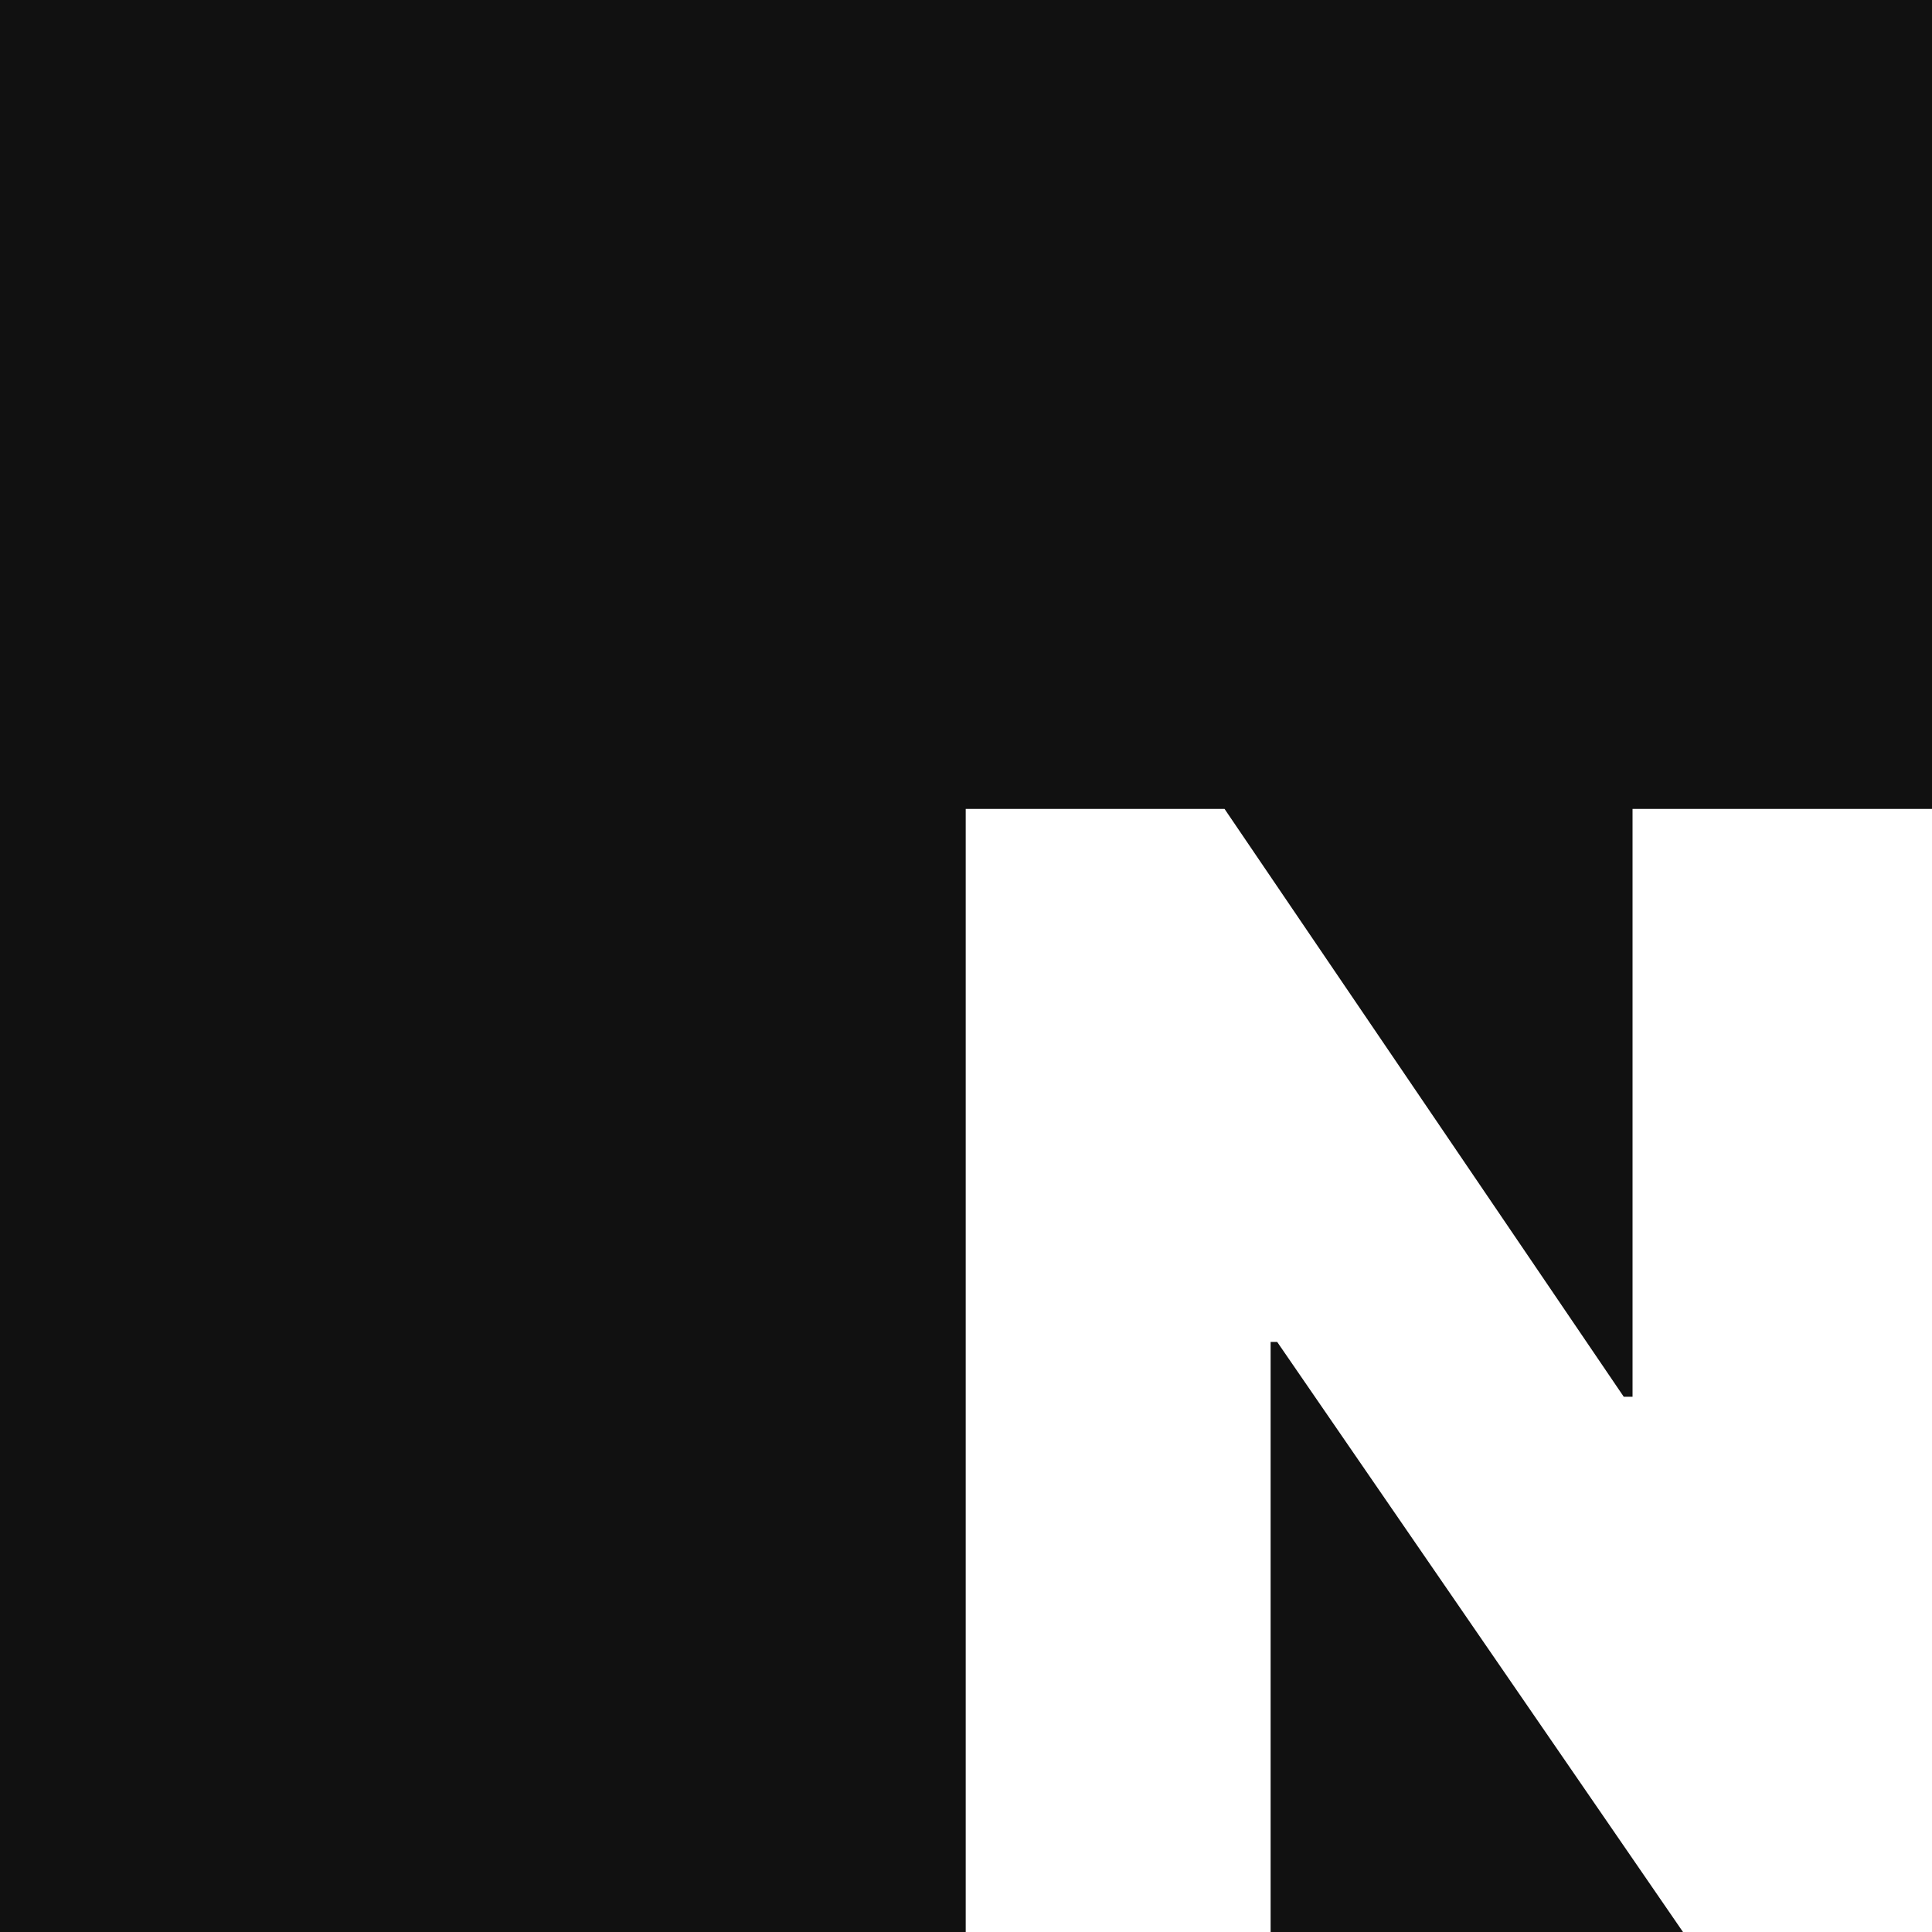
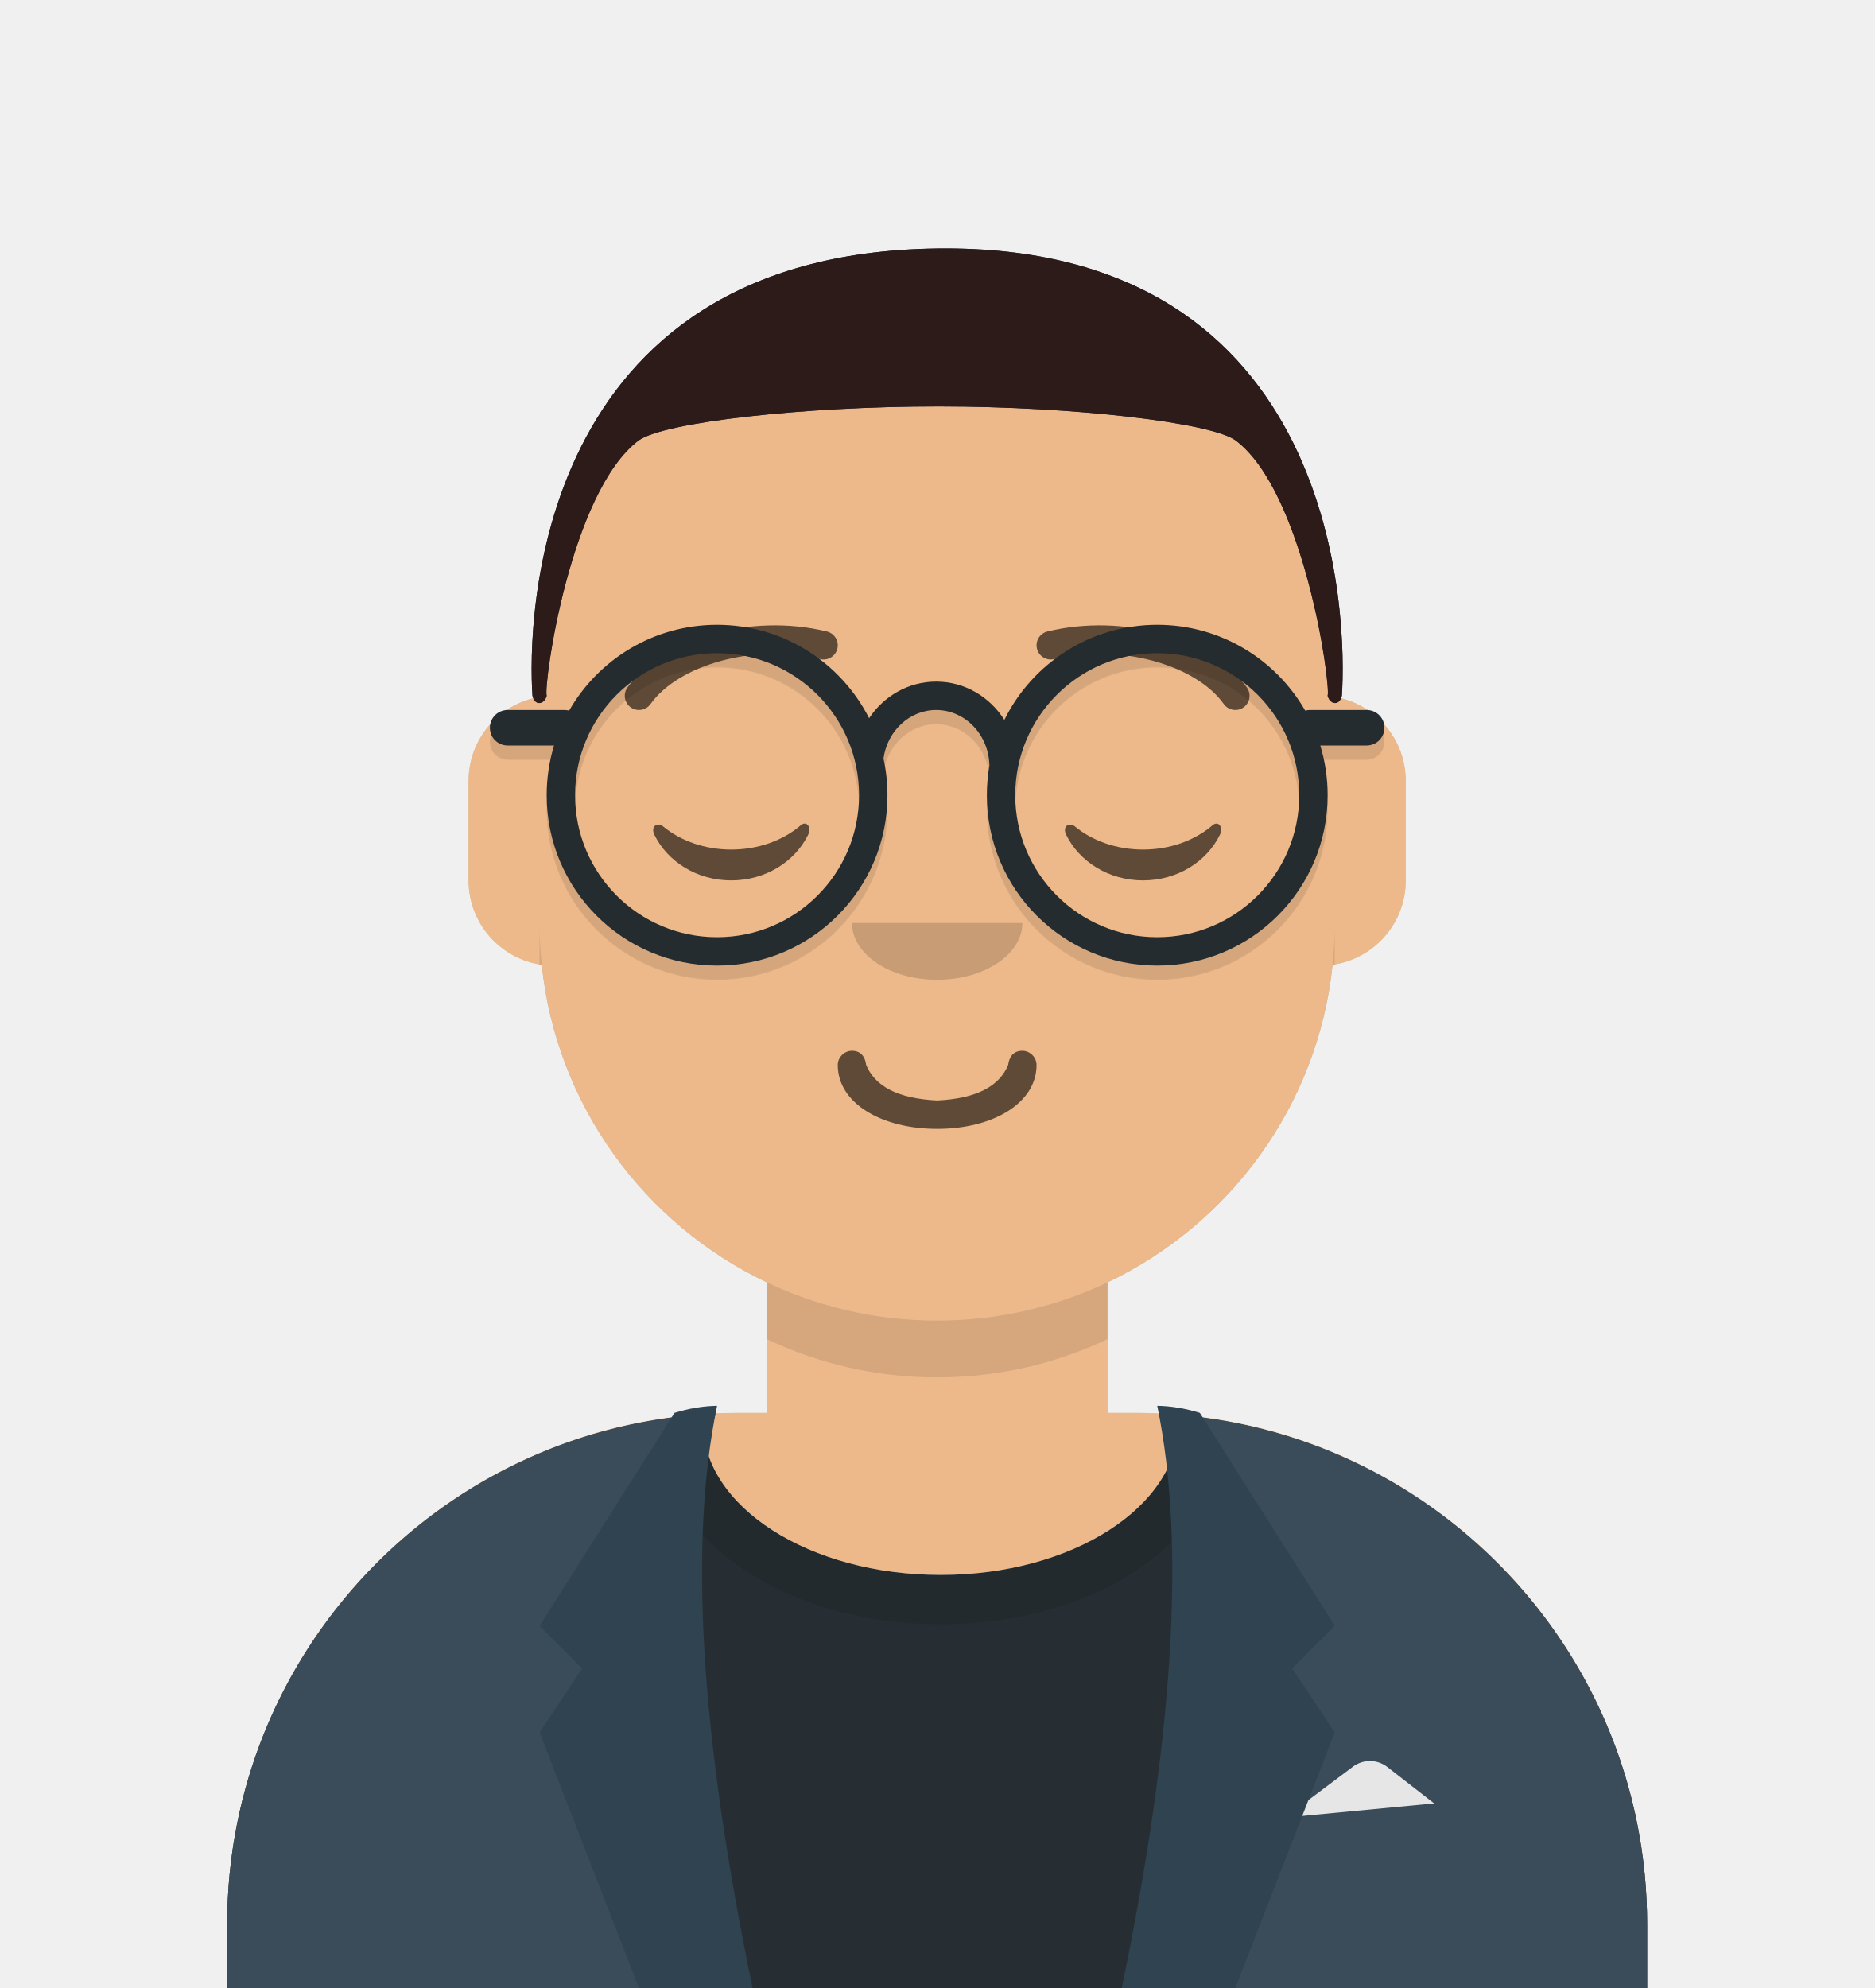
- <svg xmlns="http://www.w3.org/2000/svg" width="200" height="200" viewBox="0 0 200 200" fill="none">
-   <g clip-path="url(#clip0)">
-     <rect width="200" height="200" fill="#111111" />
-     <path d="M200.563 83.739H169V144.594H168.092L126.765 83.739H99.971V200H131.534V138.918H132.215L174.223 200H200.563V83.739Z" fill="white" />
+ <svg xmlns="http://www.w3.org/2000/svg" xmlns:xlink="http://www.w3.org/1999/xlink" width="264px" height="280px" viewBox="0 0 264 280" version="1.1">
+   <defs>
+     <circle id="react-path-1" cx="120" cy="120" r="120" />
+     <path d="M12,160 C12,226.274 65.726,280 132,280 C198.274,280 252,226.274 252,160 L264,160 L264,-1.42108547e-14 L-3.19744231e-14,-1.42108547e-14 L-3.19744231e-14,160 L12,160 Z" id="react-path-2" />
+     <path d="M124,144.611 L124,163 L128,163 L128,163 C167.765,163 200,195.235 200,235 L200,244 L0,244 L0,235 C-4.86974701e-15,195.235 32.235,163 72,163 L72,163 L76,163 L76,144.611 C58.763,136.422 46.372,119.687 44.305,99.881 C38.48,99.058 34,94.052 34,88 L34,74 C34,68.054 38.325,63.118 44,62.166 L44,56 L44,56 C44,25.072 69.072,5.68137151e-15 100,0 L100,0 L100,0 C130.928,-5.68137151e-15 156,25.072 156,56 L156,62.166 C161.675,63.118 166,68.054 166,74 L166,88 C166,94.052 161.52,99.058 155.695,99.881 C153.628,119.687 141.237,136.422 124,144.611 Z" id="react-path-3" />
+   </defs>
+   <g id="Avataaar" stroke="none" stroke-width="1" fill="none" fill-rule="evenodd">
+     <g transform="translate(-825, -1100)" id="Avataaar/Circle">
+       <g transform="translate(825, 1100)">
+         <g id="Mask" />
+         <g id="Avataaar" stroke-width="1" fill-rule="evenodd" mask="url(#react-mask-5)">
+           <g id="Body" transform="translate(32, 36)">
+             <mask id="react-mask-6" fill="white">
+               <use xlink:href="#react-path-3" />
+             </mask>
+             <use fill="#D0C6AC" xlink:href="#react-path-3" />
+             <g id="Skin/👶🏽-03-Brown" mask="url(#react-mask-6)" fill="#EDB98A">
+               <g transform="translate(0, 0)" id="Color">
+                 <rect x="0" y="0" width="264" height="280" />
+               </g>
+             </g>
+             <path d="M156,79 L156,102 C156,132.928 130.928,158 100,158 C69.072,158 44,132.928 44,102 L44,79 L44,94 C44,124.928 69.072,150 100,150 C130.928,150 156,124.928 156,94 L156,79 Z" id="Neck-Shadow" fill-opacity="0.1" fill="#000000" mask="url(#react-mask-6)" />
+           </g>
+           <g id="Clothing/Blazer-+-Shirt" transform="translate(0, 170)">
+             <defs>
+               <path d="M133.96,0.295 C170.936,3.325 200,34.294 200,72.052 L200,81 L0,81 L0,72.052 C1.22536245e-14,33.953 29.592,2.765 67.045,0.22 C67.015,0.593 67,0.969 67,1.348 C67,13.211 81.998,22.828 100.5,22.828 C119.002,22.828 134,13.211 134,1.348 C134,0.995 133.987,0.644 133.96,0.295 Z" id="react-path-2103" />
+             </defs>
+             <g id="Shirt" transform="translate(32, 29)">
+               <mask id="react-mask-2104" fill="white">
+                 <use xlink:href="#react-path-2103" />
+               </mask>
+               <use id="Clothes" fill="#E6E6E6" xlink:href="#react-path-2103" />
+               <g id="Color/Palette/Black" mask="url(#react-mask-2104)" fill="#262E33">
+                 <g transform="translate(-32, -29)" id="🖍Color">
+                   <rect x="0" y="0" width="264" height="110" />
+                 </g>
+               </g>
+               <g id="Shadowy" opacity="0.6" mask="url(#react-mask-2104)" fill-opacity="0.16" fill="#000000">
+                 <g transform="translate(60, -25)" id="Hola-👋🏼">
+                   <ellipse cx="40.5" cy="27.848" rx="39.635" ry="26.914" />
+                 </g>
+               </g>
+             </g>
+             <g id="Blazer" transform="translate(32, 28)">
+               <path d="M68.785,1.122 C30.512,2.804 -1.89486556e-14,34.365 -1.42108547e-14,73.052 L0,73.052 L0,82 L69.362,82 C65.961,69.92 64,55.709 64,40.5 C64,26.173 65.74,12.731 68.785,1.122 Z M131.638,82 L200,82 L200,73.052 C200,34.707 170.025,3.363 132.229,1.174 C135.265,12.771 137,26.194 137,40.5 C137,55.709 135.039,69.92 131.638,82 Z" id="Saco" fill="#3A4C5A" />
+               <path d="M149,58 L158.556,50.833 L158.556,50.833 C159.999,49.751 161.988,49.768 163.412,50.876 L170,56 L149,58 Z" id="Pocket-hanky" fill="#E6E6E6" />
+               <path d="M69,1.13686838e-13 C65,19.333 66.667,46.667 74,82 L58,82 L44,46 L50,37 L44,31 L63,1 C65.028,0.369 67.028,0.036 69,1.13686838e-13 Z" id="Wing" fill="#2F4351" />
+               <path d="M151,1.13686838e-13 C147,19.333 148.667,46.667 156,82 L140,82 L126,46 L132,37 L126,31 L145,1 C147.028,0.369 149.028,0.036 151,1.13686838e-13 Z" id="Wing" fill="#2F4351" transform="translate(141, 41) scale(-1, 1) translate(-141, -41) " />
+             </g>
+           </g>
+           <g id="Face" transform="translate(76, 82)" fill="#000000">
+             <g id="Mouth/Twinkle" transform="translate(2, 52)" fill-opacity="0.6" fill-rule="nonzero" fill="#000000">
+               <path d="M40,16 C40,21.372 46.158,25 54,25 C61.842,25 68,21.372 68,16 C68,14.895 67.05,14 66,14 C64.707,14 64.13,14.905 64,16 C62.758,18.938 59.683,20.716 54,21 C48.317,20.716 45.242,18.938 44,16 C43.87,14.905 43.293,14 42,14 C40.95,14 40,14.895 40,16 Z" id="Mouth" />
+             </g>
+             <g id="Nose/Default" transform="translate(28, 40)" fill-opacity="0.16">
+               <path d="M16,8 C16,12.418 21.373,16 28,16 L28,16 C34.627,16 40,12.418 40,8" id="Nose" />
+             </g>
+             <g id="Eyes/Closed-😌" transform="translate(0, 8)" fill-opacity="0.6">
+               <path d="M16.16,32.447 C18.007,28.649 22.164,26 26.998,26 C31.814,26 35.959,28.63 37.815,32.407 C38.367,33.529 37.582,34.447 36.791,33.767 C34.34,31.66 30.859,30.344 26.998,30.344 C23.257,30.344 19.874,31.579 17.438,33.572 C16.547,34.3 15.62,33.558 16.16,32.447 Z" id="Closed-Eye" transform="translate(27, 30) scale(1, -1) translate(-27, -30) " />
+               <path d="M74.16,32.447 C76.007,28.649 80.164,26 84.998,26 C89.814,26 93.959,28.63 95.815,32.407 C96.367,33.529 95.582,34.447 94.791,33.767 C92.34,31.66 88.859,30.344 84.998,30.344 C81.257,30.344 77.874,31.579 75.438,33.572 C74.547,34.3 73.62,33.558 74.16,32.447 Z" id="Closed-Eye" transform="translate(85, 30) scale(1, -1) translate(-85, -30) " />
+             </g>
+             <g id="Eyebrow/Outline/Default" fill-opacity="0.6">
+               <g id="I-Browse" transform="translate(12, 6)">
+                 <path d="M3.63,11.159 C7.545,5.65 18.278,2.561 27.523,4.831 C28.596,5.095 29.679,4.439 29.942,3.366 C30.206,2.293 29.55,1.21 28.477,0.947 C17.74,-1.69 5.312,1.887 0.37,8.841 C-0.27,9.742 -0.059,10.99 0.841,11.63 C1.742,12.27 2.99,12.059 3.63,11.159 Z" id="Eyebrow" fill-rule="nonzero" />
+                 <path d="M61.63,11.159 C65.545,5.65 76.278,2.561 85.523,4.831 C86.596,5.095 87.679,4.439 87.942,3.366 C88.206,2.293 87.55,1.21 86.477,0.947 C75.74,-1.69 63.312,1.887 58.37,8.841 C57.73,9.742 57.941,10.99 58.841,11.63 C59.742,12.27 60.99,12.059 61.63,11.159 Z" id="Eyebrow" fill-rule="nonzero" transform="translate(73.00015, 6.039198) scale(-1, 1) translate(-73.00015, -6.039198) " />
+               </g>
+             </g>
+           </g>
+           <g id="Top" stroke-width="1" fill-rule="evenodd">
+             <defs>
+               <rect id="react-path-2066" x="0" y="0" width="264" height="280" />
+               <path d="M1,64 C1.347,65.488 2.673,65.223 3,64 C2.537,62.446 6.296,35.248 16,28 C19.618,25.483 39.008,23.232 58.313,23.246 C77.409,23.259 96.421,25.511 100,28 C109.704,35.248 113.463,62.446 113,64 C113.327,65.223 114.653,65.488 115,64 C115.719,53.702 115,0.274 58,1 C1,1.726 0.281,53.702 1,64 Z" id="react-path-2067" />
+               <filter x="-0.8%" y="-2.0%" width="101.5%" height="108.0%" filterUnits="objectBoundingBox" id="react-filter-2063">
+                 <feOffset dx="0" dy="2" in="SourceAlpha" result="shadowOffsetOuter1" />
+                 <feColorMatrix values="0 0 0 0 0   0 0 0 0 0   0 0 0 0 0  0 0 0 0.16 0" type="matrix" in="shadowOffsetOuter1" result="shadowMatrixOuter1" />
+                 <feMerge>
+                   <feMergeNode in="shadowMatrixOuter1" />
+                   <feMergeNode in="SourceGraphic" />
+                 </feMerge>
+               </filter>
+             </defs>
+             <mask id="react-mask-2064" fill="white">
+               <use xlink:href="#react-path-2066" />
+             </mask>
+             <g id="Mask" />
+             <g id="Top/Short-Hair/The-Caesar" mask="url(#react-mask-2064)">
+               <g transform="translate(-1, 0)">
+                 <g id="Hair" stroke-width="1" fill-rule="evenodd" transform="translate(75, 34)">
+                   <mask id="react-mask-2065" fill="white">
+                     <use xlink:href="#react-path-2067" />
+                   </mask>
+                   <use id="Caesar" fill="#28354B" xlink:href="#react-path-2067" />
+                   <g id="Skin/👶🏽-03-Brown" mask="url(#react-mask-2065)" fill="#2C1B18">
+                     <g transform="translate(0, 0) " id="Color">
+                       <rect x="0" y="0" width="264" height="280" />
+                     </g>
+                   </g>
+                 </g>
+                 <g id="Top/_Resources/Round" fill="none" transform="translate(62, 85)">
+                   <defs>
+                     <path d="M80.465,16.394 C84.38,8.459 92.553,3 102,3 C110.92,3 118.703,7.866 122.84,15.088 C123.05,15.031 123.272,15 123.5,15 L131.5,15 C132.881,15 134,16.119 134,17.5 C134,18.881 132.881,20 131.5,20 L124.963,20 C125.637,22.215 126,24.565 126,27 C126,40.255 115.255,51 102,51 C88.745,51 78,40.255 78,27 C78,25.578 78.124,24.185 78.361,22.831 C78.276,18.455 74.914,15 70.862,15 C67.126,15 63.975,17.94 63.442,21.83 C63.807,23.495 64,25.225 64,27 C64,40.255 53.255,51 40,51 C26.745,51 16,40.255 16,27 C16,24.565 16.363,22.215 17.037,20 L10.5,20 C9.119,20 8,18.881 8,17.5 C8,16.119 9.119,15 10.5,15 L10.5,15 L18.5,15 C18.728,15 18.95,15.031 19.16,15.088 C23.297,7.866 31.08,3 40,3 C49.352,3 57.455,8.349 61.416,16.155 C63.493,13.039 66.949,11 70.862,11 C74.875,11 78.407,13.144 80.465,16.394 Z M40,47 C51.046,47 60,38.046 60,27 C60,15.954 51.046,7 40,7 C28.954,7 20,15.954 20,27 C20,38.046 28.954,47 40,47 Z M102,47 C113.046,47 122,38.046 122,27 C122,15.954 113.046,7 102,7 C90.954,7 82,15.954 82,27 C82,38.046 90.954,47 102,47 Z" id="react-path-2091" />
+                     <filter x="-0.8%" y="-2.1%" width="101.6%" height="108.3%" filterUnits="objectBoundingBox" id="react-filter-2092">
+                       <feOffset dx="0" dy="2" in="SourceAlpha" result="shadowOffsetOuter1" />
+                       <feColorMatrix values="0 0 0 0 0   0 0 0 0 0   0 0 0 0 0  0 0 0 0.1 0" type="matrix" in="shadowOffsetOuter1" />
+                     </filter>
+                   </defs>
+                   <g id="Lennon-Glasses">
+                     <use fill="black" fill-opacity="1" filter="url(#react-filter-2092)" xlink:href="#react-path-2091" />
+                     <use fill="#252C2F" fill-rule="evenodd" xlink:href="#react-path-2091" />
+                   </g>
+                 </g>
+               </g>
+             </g>
+           </g>
+         </g>
+       </g>
+     </g>
  </g>
-   <defs>
-     <clipPath id="clip0">
-       <rect width="200" height="200" fill="white" />
-     </clipPath>
-   </defs>
</svg>
